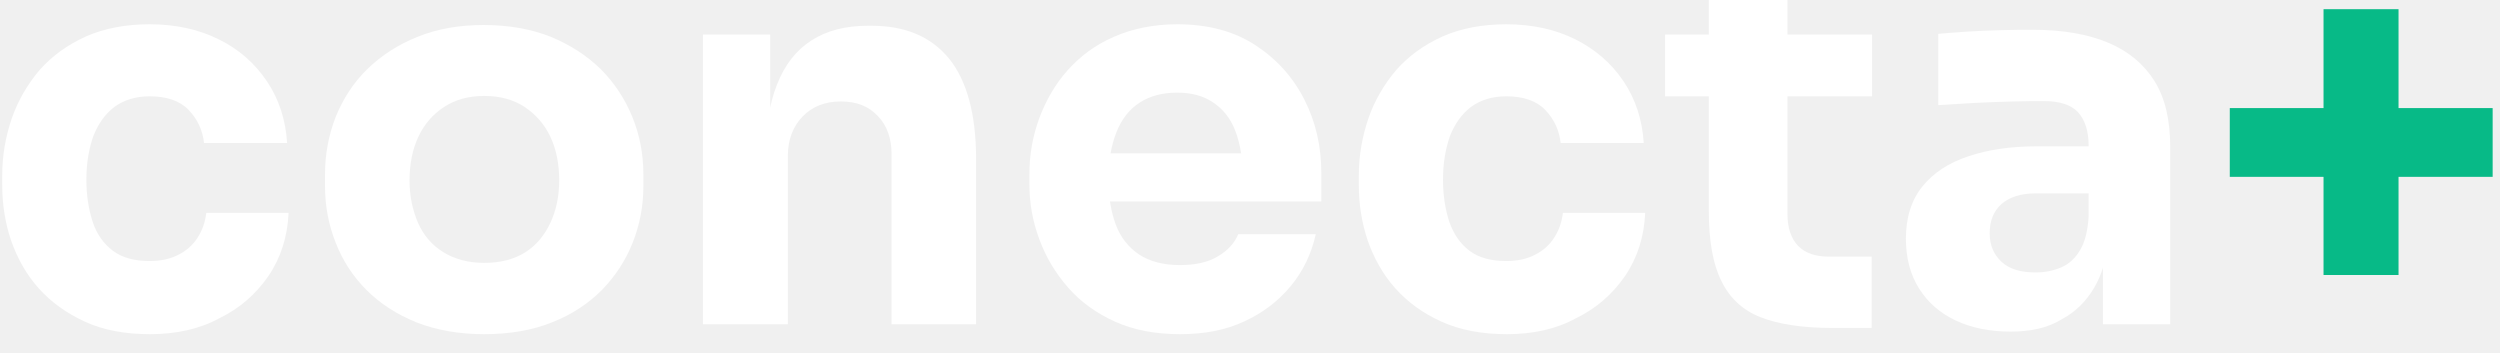
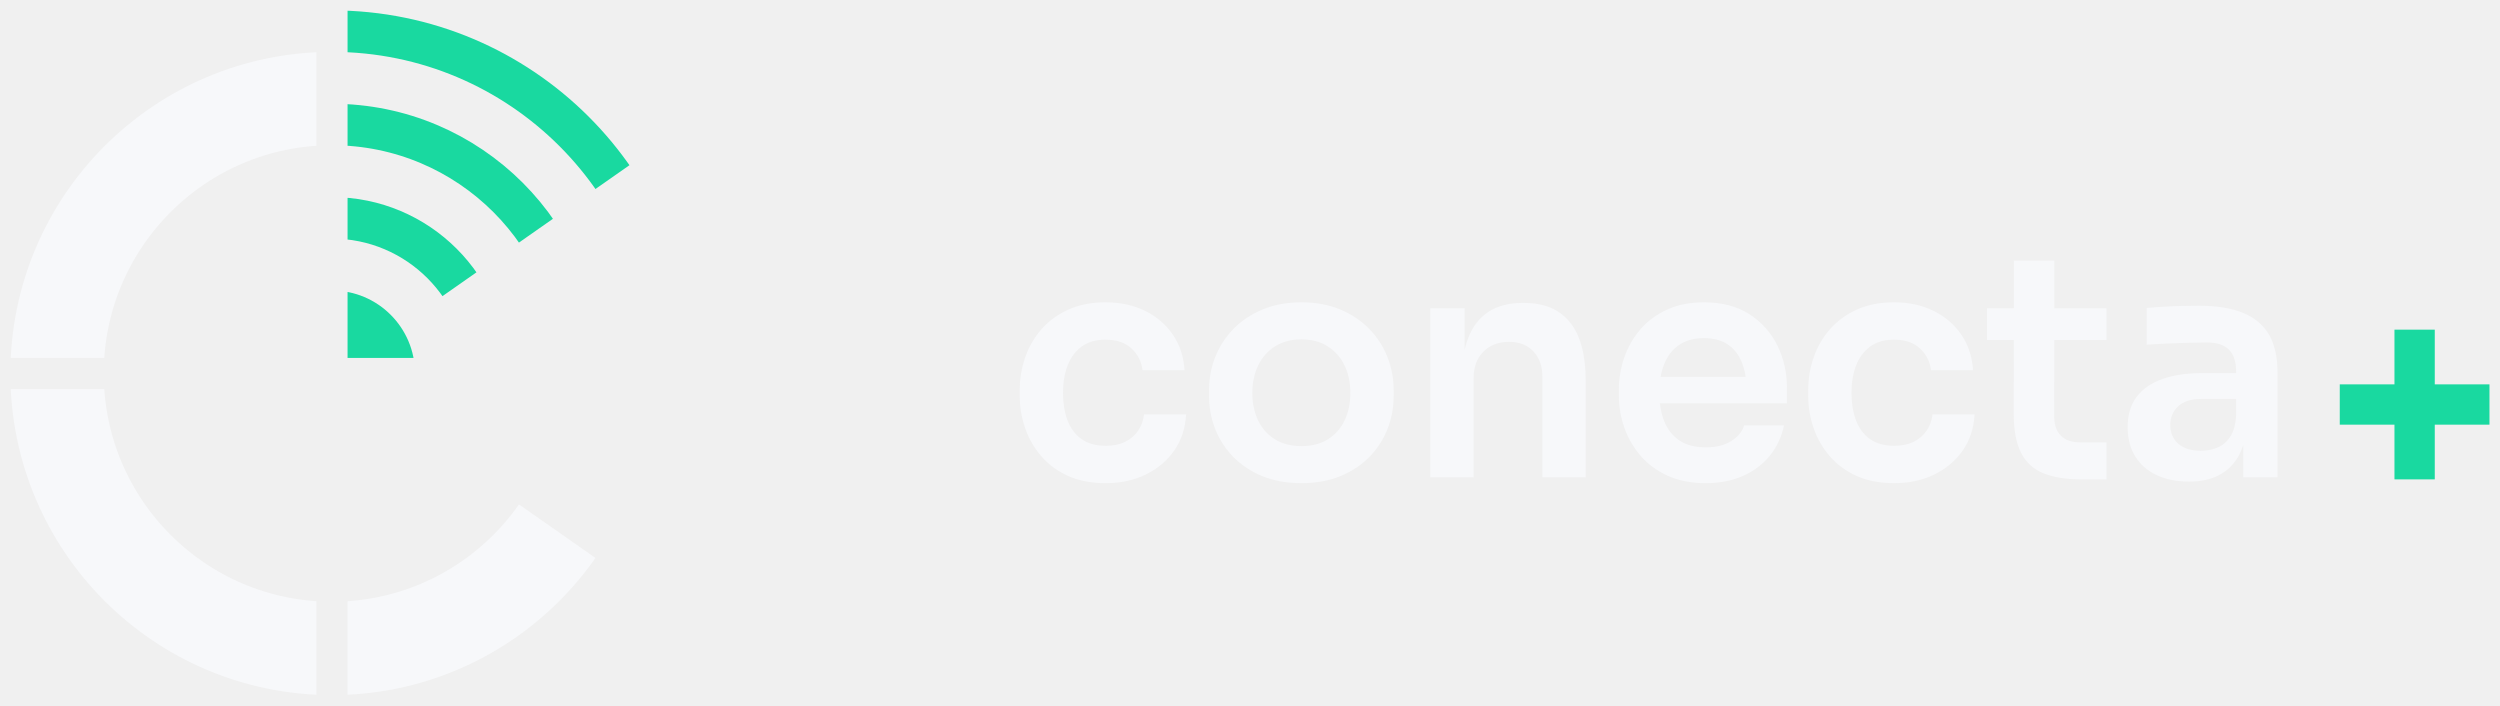
- <svg xmlns="http://www.w3.org/2000/svg" version="1.1" id="Camada_1" x="0px" y="0px" width="680px" height="96px" viewBox="200 492 680 96" xml:space="preserve">
-   <style type="text/css">
- 	.st0{opacity:0.97;fill:#FFFFFF;}
- 	.st1{opacity:0.97;fill:#00B884;}
- </style>
-   <g>
-     <path class="st0" d="M240.8,582.9c-6.8,0-12.7-1.1-17.7-3.4s-9.2-5.3-12.6-9.1c-3.4-3.8-5.8-8.2-7.5-13c-1.6-4.8-2.4-9.8-2.4-15   v-2.7c0-5.4,0.9-10.5,2.6-15.5c1.7-4.9,4.3-9.3,7.6-13.2c3.4-3.8,7.5-6.8,12.6-9.1c5-2.2,10.8-3.3,17.3-3.3   c7.1,0,13.4,1.4,18.8,4.1c5.5,2.7,9.8,6.5,13.1,11.4c3.3,4.9,5.1,10.5,5.5,16.8h-22.6c-0.4-3.5-1.8-6.5-4.2-9s-6-3.7-10.6-3.7   c-3.8,0-7,1-9.6,2.9c-2.5,1.9-4.4,4.6-5.7,7.9c-1.2,3.4-1.9,7.3-1.9,11.9c0,4.2,0.6,8,1.7,11.4c1.1,3.4,3,6,5.5,7.9   c2.5,1.9,5.9,2.8,10,2.8c3.1,0,5.7-0.6,7.8-1.7c2.2-1.1,3.9-2.6,5.2-4.6c1.3-2,2.1-4.2,2.4-6.8h22.4c-0.3,6.5-2.1,12.2-5.5,17.2   c-3.4,4.9-7.8,8.8-13.4,11.5C254.3,581.5,247.9,582.9,240.8,582.9z" />
-     <path class="st0" d="M331.7,582.9c-6.9,0-13-1.1-18.4-3.2c-5.4-2.2-9.9-5.1-13.6-8.8c-3.7-3.7-6.5-8-8.4-12.9   c-1.9-4.8-2.9-9.9-2.9-15.3v-3.3c0-5.5,1-10.7,2.9-15.6c2-4.9,4.8-9.3,8.6-13c3.8-3.7,8.4-6.7,13.7-8.8c5.4-2.2,11.4-3.2,18-3.2   c6.8,0,12.9,1.1,18.2,3.2c5.3,2.2,9.8,5.1,13.6,8.8c3.7,3.7,6.6,8.1,8.6,13c2,4.9,3,10.1,3,15.6v3.3c0,5.4-1,10.5-2.9,15.3   c-1.9,4.8-4.7,9.1-8.4,12.9c-3.7,3.7-8.2,6.7-13.6,8.8C344.9,581.8,338.7,582.9,331.7,582.9z M331.7,563.5c4.5,0,8.2-1,11.2-2.9   c3-1.9,5.2-4.6,6.8-8c1.6-3.4,2.4-7.3,2.4-11.5c0-4.5-0.8-8.5-2.4-11.9c-1.6-3.4-4-6.1-7-8.1c-3-2-6.7-3-11-3c-4.2,0-7.9,1-10.9,3   c-3.1,2-5.4,4.7-7,8.1c-1.6,3.4-2.4,7.4-2.4,11.9c0,4.2,0.8,8,2.3,11.5c1.5,3.4,3.8,6.1,6.9,8C323.7,562.5,327.4,563.5,331.7,563.5   z" />
-     <path class="st0" d="M391.2,580.2v-78.8h18.3v33.8h-1.3c0-8,1-14.8,3.1-20.1c2.1-5.4,5.2-9.4,9.4-12.1c4.2-2.7,9.3-4,15.4-4h1   c9.2,0,16.2,3,21.1,9c4.8,6,7.3,15.1,7.3,27.2v45h-23v-46.3c0-4.2-1.2-7.7-3.7-10.3c-2.5-2.7-5.8-4-10.1-4c-4.3,0-7.8,1.4-10.4,4.1   c-2.6,2.7-4,6.3-4,10.7v45.8H391.2z" />
-     <path class="st0" d="M521,582.9c-6.7,0-12.6-1.1-17.7-3.4c-5.1-2.3-9.4-5.4-12.8-9.3c-3.4-3.9-6-8.2-7.8-13.1   c-1.8-4.8-2.7-9.8-2.7-14.9v-2.9c0-5.3,0.9-10.3,2.7-15.2c1.8-4.8,4.3-9.2,7.7-13c3.4-3.8,7.5-6.9,12.6-9.1   c5-2.2,10.8-3.4,17.2-3.4c8.4,0,15.5,1.9,21.3,5.7c5.8,3.8,10.2,8.7,13.3,14.8c3.1,6.1,4.6,12.7,4.6,19.9v7.8h-69.7v-13.1h55.8   l-7.5,6c0-4.7-0.7-8.7-2-12.1c-1.3-3.4-3.3-5.9-6-7.7c-2.6-1.8-5.9-2.7-9.8-2.7c-4,0-7.4,0.9-10.2,2.7c-2.8,1.8-4.9,4.5-6.3,8   c-1.4,3.5-2.2,7.8-2.2,12.9c0,4.7,0.7,8.8,2,12.3c1.3,3.5,3.5,6.2,6.3,8.1c2.9,1.9,6.6,2.9,11.2,2.9c4.2,0,7.7-0.8,10.3-2.4   c2.7-1.6,4.5-3.6,5.5-6h21.1c-1.2,5.3-3.4,10-6.8,14.1c-3.4,4.1-7.6,7.3-12.6,9.6C533.4,581.8,527.6,582.9,521,582.9z" />
-     <path class="st0" d="M609.9,582.9c-6.8,0-12.7-1.1-17.8-3.4s-9.2-5.3-12.6-9.1c-3.4-3.8-5.8-8.2-7.5-13c-1.6-4.8-2.4-9.8-2.4-15   v-2.7c0-5.4,0.9-10.5,2.6-15.5c1.7-4.9,4.3-9.3,7.6-13.2c3.4-3.8,7.5-6.8,12.6-9.1c5-2.2,10.8-3.3,17.3-3.3   c7.1,0,13.4,1.4,18.8,4.1s9.8,6.5,13.1,11.4c3.3,4.9,5.1,10.5,5.5,16.8h-22.6c-0.4-3.5-1.8-6.5-4.2-9s-6-3.7-10.6-3.7   c-3.8,0-7,1-9.6,2.9c-2.5,1.9-4.4,4.6-5.7,7.9c-1.2,3.4-1.9,7.3-1.9,11.9c0,4.2,0.6,8,1.7,11.4c1.2,3.4,3,6,5.5,7.9   c2.5,1.9,5.9,2.8,10,2.8c3.1,0,5.7-0.6,7.8-1.7c2.2-1.1,3.9-2.6,5.2-4.6c1.3-2,2.1-4.2,2.4-6.8h22.4c-0.3,6.5-2.1,12.2-5.5,17.2   c-3.4,4.9-7.8,8.8-13.4,11.5C623.3,581.5,617,582.9,609.9,582.9z" />
-     <path class="st0" d="M652.9,518.2v-16.8h56.3v16.8H652.9z M698.2,581.2c-8,0-14.4-1-19.3-2.9s-8.5-5.3-10.7-9.9   c-2.3-4.6-3.4-10.9-3.4-18.9v-69.3h21.4v70.1c0,3.7,1,6.6,2.9,8.6c2,2,4.8,2.9,8.4,2.9h11.6v19.4H698.2z" />
-     <path class="st0" d="M746.9,582.2c-5.7,0-10.6-1-14.9-3c-4.3-2-7.6-4.9-10-8.7c-2.4-3.8-3.6-8.3-3.6-13.6c0-5.7,1.5-10.5,4.5-14.2   c3-3.7,7.1-6.4,12.5-8.2c5.4-1.8,11.5-2.7,18.5-2.7h16.8v12.8h-17c-4,0-7.1,1-9.3,2.9c-2.2,2-3.2,4.6-3.2,8c0,3.2,1.1,5.7,3.2,7.7   c2.2,2,5.2,2.9,9.3,2.9c2.6,0,4.9-0.5,7-1.4c2.1-0.9,3.8-2.5,5.1-4.7c1.3-2.2,2.1-5.3,2.3-9.2l5.5,5.7c-0.5,5.5-1.8,10.1-4,13.8   c-2.2,3.7-5.1,6.6-8.9,8.6C757,581.2,752.3,582.2,746.9,582.2z M772,580.2v-23.3h-3.9v-25.3c0-4-1-7-2.9-9.1c-1.9-2-5-3-9.2-3   c-2.1,0-4.9,0-8.3,0.1c-3.4,0.1-7,0.2-10.6,0.4c-3.6,0.2-6.9,0.4-9.9,0.6v-19.4c2.2-0.2,4.8-0.4,7.8-0.6c3-0.2,6-0.3,9.2-0.4   c3.2-0.1,6.1-0.1,8.9-0.1c8,0,14.8,1.2,20.3,3.5c5.5,2.3,9.7,5.8,12.6,10.4c2.9,4.6,4.3,10.6,4.3,17.9v48.3H772z" />
-     <path class="st1" d="M806.5,540.1v-18.7H878v18.7H806.5z M832,566.8v-72.3h20.4v72.3H832z" />
+ <svg xmlns="http://www.w3.org/2000/svg" width="481.94" height="136" viewBox="36 28 481.94 136" role="img" aria-label="Conecta+">
+   <defs>
+     <clipPath id="c-ring">
+       <rect x="0" y="0" width="97" height="97" />
+       <rect x="0" y="103" width="97" height="97" />
+       <polygon points="103,102.1 200,170.02 200,200 103,200" />
+     </clipPath>
+     <clipPath id="c-fan">
+       <polygon points="103,0 200,0 200,29.98 103,97.9" />
+     </clipPath>
+     <clipPath id="c-src">
+       <rect x="103" y="0" width="97" height="97" />
+     </clipPath>
+   </defs>
+   <g transform="translate(0 0) scale(1)">
+     <g clip-path="url(#c-ring)">
+       <circle cx="100" cy="100" r="53" fill="none" stroke="#F7F8FA" stroke-width="18" />
+     </g>
+     <g clip-path="url(#c-fan)" fill="none" stroke="#19D9A0" stroke-width="8">
+       <circle cx="100" cy="100" r="30" />
+       <circle cx="100" cy="100" r="48" />
+       <circle cx="100" cy="100" r="66" />
+     </g>
+     <g clip-path="url(#c-src)">
+       <circle cx="100" cy="100" r="16" fill="#19D9A0" />
+     </g>
  </g>
+   <path fill="#F7F8FA" d="M249.17 121.14Q244.94 121.14 241.83 119.72Q238.73 118.29 236.68 115.88Q234.62 113.46 233.6 110.46Q232.58 107.46 232.58 104.34V103.2Q232.58 99.93 233.63 96.9Q234.68 93.87 236.76 91.48Q238.85 89.1 241.94 87.69Q245.03 86.28 249.11 86.28Q253.4 86.28 256.75 87.93Q260.09 89.58 262.1 92.52Q264.11 95.46 264.35 99.36H256.25Q255.95 96.87 254.13 95.18Q252.32 93.48 249.11 93.48Q246.35 93.48 244.53 94.8Q242.72 96.12 241.82 98.43Q240.92 100.74 240.92 103.77Q240.92 106.65 241.77 108.97Q242.63 111.3 244.46 112.62Q246.29 113.94 249.17 113.94Q251.36 113.94 252.92 113.16Q254.48 112.38 255.41 111.02Q256.34 109.65 256.55 107.88H264.65Q264.44 111.87 262.37 114.84Q260.3 117.81 256.89 119.47Q253.49 121.14 249.17 121.14ZM286.87 121.14Q282.58 121.14 279.28 119.76Q275.98 118.38 273.7 116.03Q271.42 113.67 270.25 110.67Q269.08 107.67 269.08 104.4V103.14Q269.08 99.81 270.29 96.77Q271.51 93.72 273.82 91.37Q276.13 89.01 279.43 87.65Q282.73 86.28 286.87 86.28Q291.04 86.28 294.33 87.65Q297.61 89.01 299.92 91.37Q302.23 93.72 303.44 96.77Q304.66 99.81 304.66 103.14V104.4Q304.66 107.67 303.49 110.67Q302.32 113.67 300.04 116.03Q297.76 118.38 294.46 119.76Q291.16 121.14 286.87 121.14ZM286.87 114Q289.93 114 292.03 112.66Q294.13 111.33 295.23 109Q296.32 106.68 296.32 103.77Q296.32 100.77 295.19 98.44Q294.07 96.12 291.95 94.77Q289.84 93.42 286.87 93.42Q283.93 93.42 281.8 94.77Q279.67 96.12 278.55 98.44Q277.42 100.77 277.42 103.77Q277.42 106.68 278.51 109Q279.61 111.33 281.73 112.66Q283.84 114 286.87 114ZM311.74 120V87.42H318.34V101.4H317.74Q317.74 96.45 319.05 93.12Q320.35 89.79 322.98 88.09Q325.6 86.4 329.47 86.4H329.83Q335.68 86.4 338.68 90.17Q341.68 93.93 341.68 101.37V120H333.34V100.62Q333.34 97.62 331.62 95.76Q329.89 93.9 326.89 93.9Q323.83 93.9 321.95 95.81Q320.08 97.71 320.08 100.86V120ZM364.82 121.14Q360.62 121.14 357.47 119.7Q354.32 118.26 352.25 115.84Q350.18 113.43 349.13 110.43Q348.08 107.43 348.08 104.28V103.14Q348.08 99.9 349.13 96.89Q350.18 93.87 352.24 91.48Q354.29 89.1 357.37 87.69Q360.44 86.28 364.46 86.28Q369.74 86.28 373.3 88.61Q376.85 90.93 378.67 94.67Q380.48 98.4 380.48 102.72V105.75H351.62V100.65H375.23L372.68 103.14Q372.68 100.02 371.76 97.8Q370.85 95.58 369.04 94.38Q367.22 93.18 364.46 93.18Q361.67 93.18 359.75 94.46Q357.83 95.73 356.86 98.09Q355.88 100.44 355.88 103.74Q355.88 106.83 356.82 109.2Q357.77 111.57 359.75 112.91Q361.73 114.24 364.82 114.24Q367.85 114.24 369.77 113.01Q371.69 111.78 372.23 110.01H379.91Q379.22 113.34 377.17 115.86Q375.11 118.38 371.98 119.76Q368.84 121.14 364.82 121.14ZM401.17 121.14Q396.94 121.14 393.84 119.72Q390.73 118.29 388.68 115.88Q386.62 113.46 385.6 110.46Q384.58 107.46 384.58 104.34V103.2Q384.58 99.93 385.63 96.9Q386.68 93.87 388.76 91.48Q390.85 89.1 393.94 87.69Q397.03 86.28 401.11 86.28Q405.4 86.28 408.75 87.93Q412.09 89.58 414.1 92.52Q416.11 95.46 416.35 99.36H408.25Q407.95 96.87 406.13 95.18Q404.32 93.48 401.11 93.48Q398.35 93.48 396.54 94.8Q394.72 96.12 393.82 98.43Q392.92 100.74 392.92 103.77Q392.92 106.65 393.77 108.97Q394.63 111.3 396.46 112.62Q398.29 113.94 401.17 113.94Q403.36 113.94 404.92 113.16Q406.48 112.38 407.41 111.02Q408.34 109.65 408.55 107.88H416.65Q416.44 111.87 414.37 114.84Q412.3 117.81 408.89 119.47Q405.49 121.14 401.17 121.14ZM437.37 120.42Q432.87 120.42 429.96 119.25Q427.05 118.08 425.62 115.31Q424.2 112.53 424.2 107.79L424.23 78.24H432.03L432 108.3Q432 110.7 433.29 111.99Q434.58 113.28 436.98 113.28H442.08V120.42ZM419.04 93.54V87.42H442.08V93.54ZM468.45 120V110.34H467.07V99.6Q467.07 96.81 465.69 95.41Q464.31 94.02 461.46 94.02Q459.96 94.02 457.86 94.08Q455.76 94.14 453.63 94.23Q451.5 94.32 449.82 94.44V87.36Q451.2 87.24 452.92 87.14Q454.65 87.03 456.5 86.98Q458.34 86.94 459.96 86.94Q464.97 86.94 468.32 88.28Q471.66 89.61 473.36 92.43Q475.05 95.25 475.05 99.81V120ZM457.95 120.84Q454.41 120.84 451.75 119.59Q449.1 118.35 447.63 116Q446.16 113.64 446.16 110.34Q446.16 106.77 447.92 104.47Q449.67 102.18 452.88 101.06Q456.09 99.93 460.41 99.93H467.97V104.91H460.29Q457.44 104.91 455.91 106.31Q454.38 107.7 454.38 109.95Q454.38 112.17 455.91 113.53Q457.44 114.9 460.29 114.9Q462.03 114.9 463.51 114.27Q465 113.64 465.98 112.12Q466.95 110.61 467.07 107.94L469.11 110.28Q468.81 113.7 467.46 116.04Q466.11 118.38 463.74 119.61Q461.37 120.84 457.95 120.84Z" />
+   <path d="M18 5V31M5 18H31" fill="none" stroke="#19D9A0" stroke-width="7" transform="translate(481.5 86) scale(1.11)" />
</svg>
